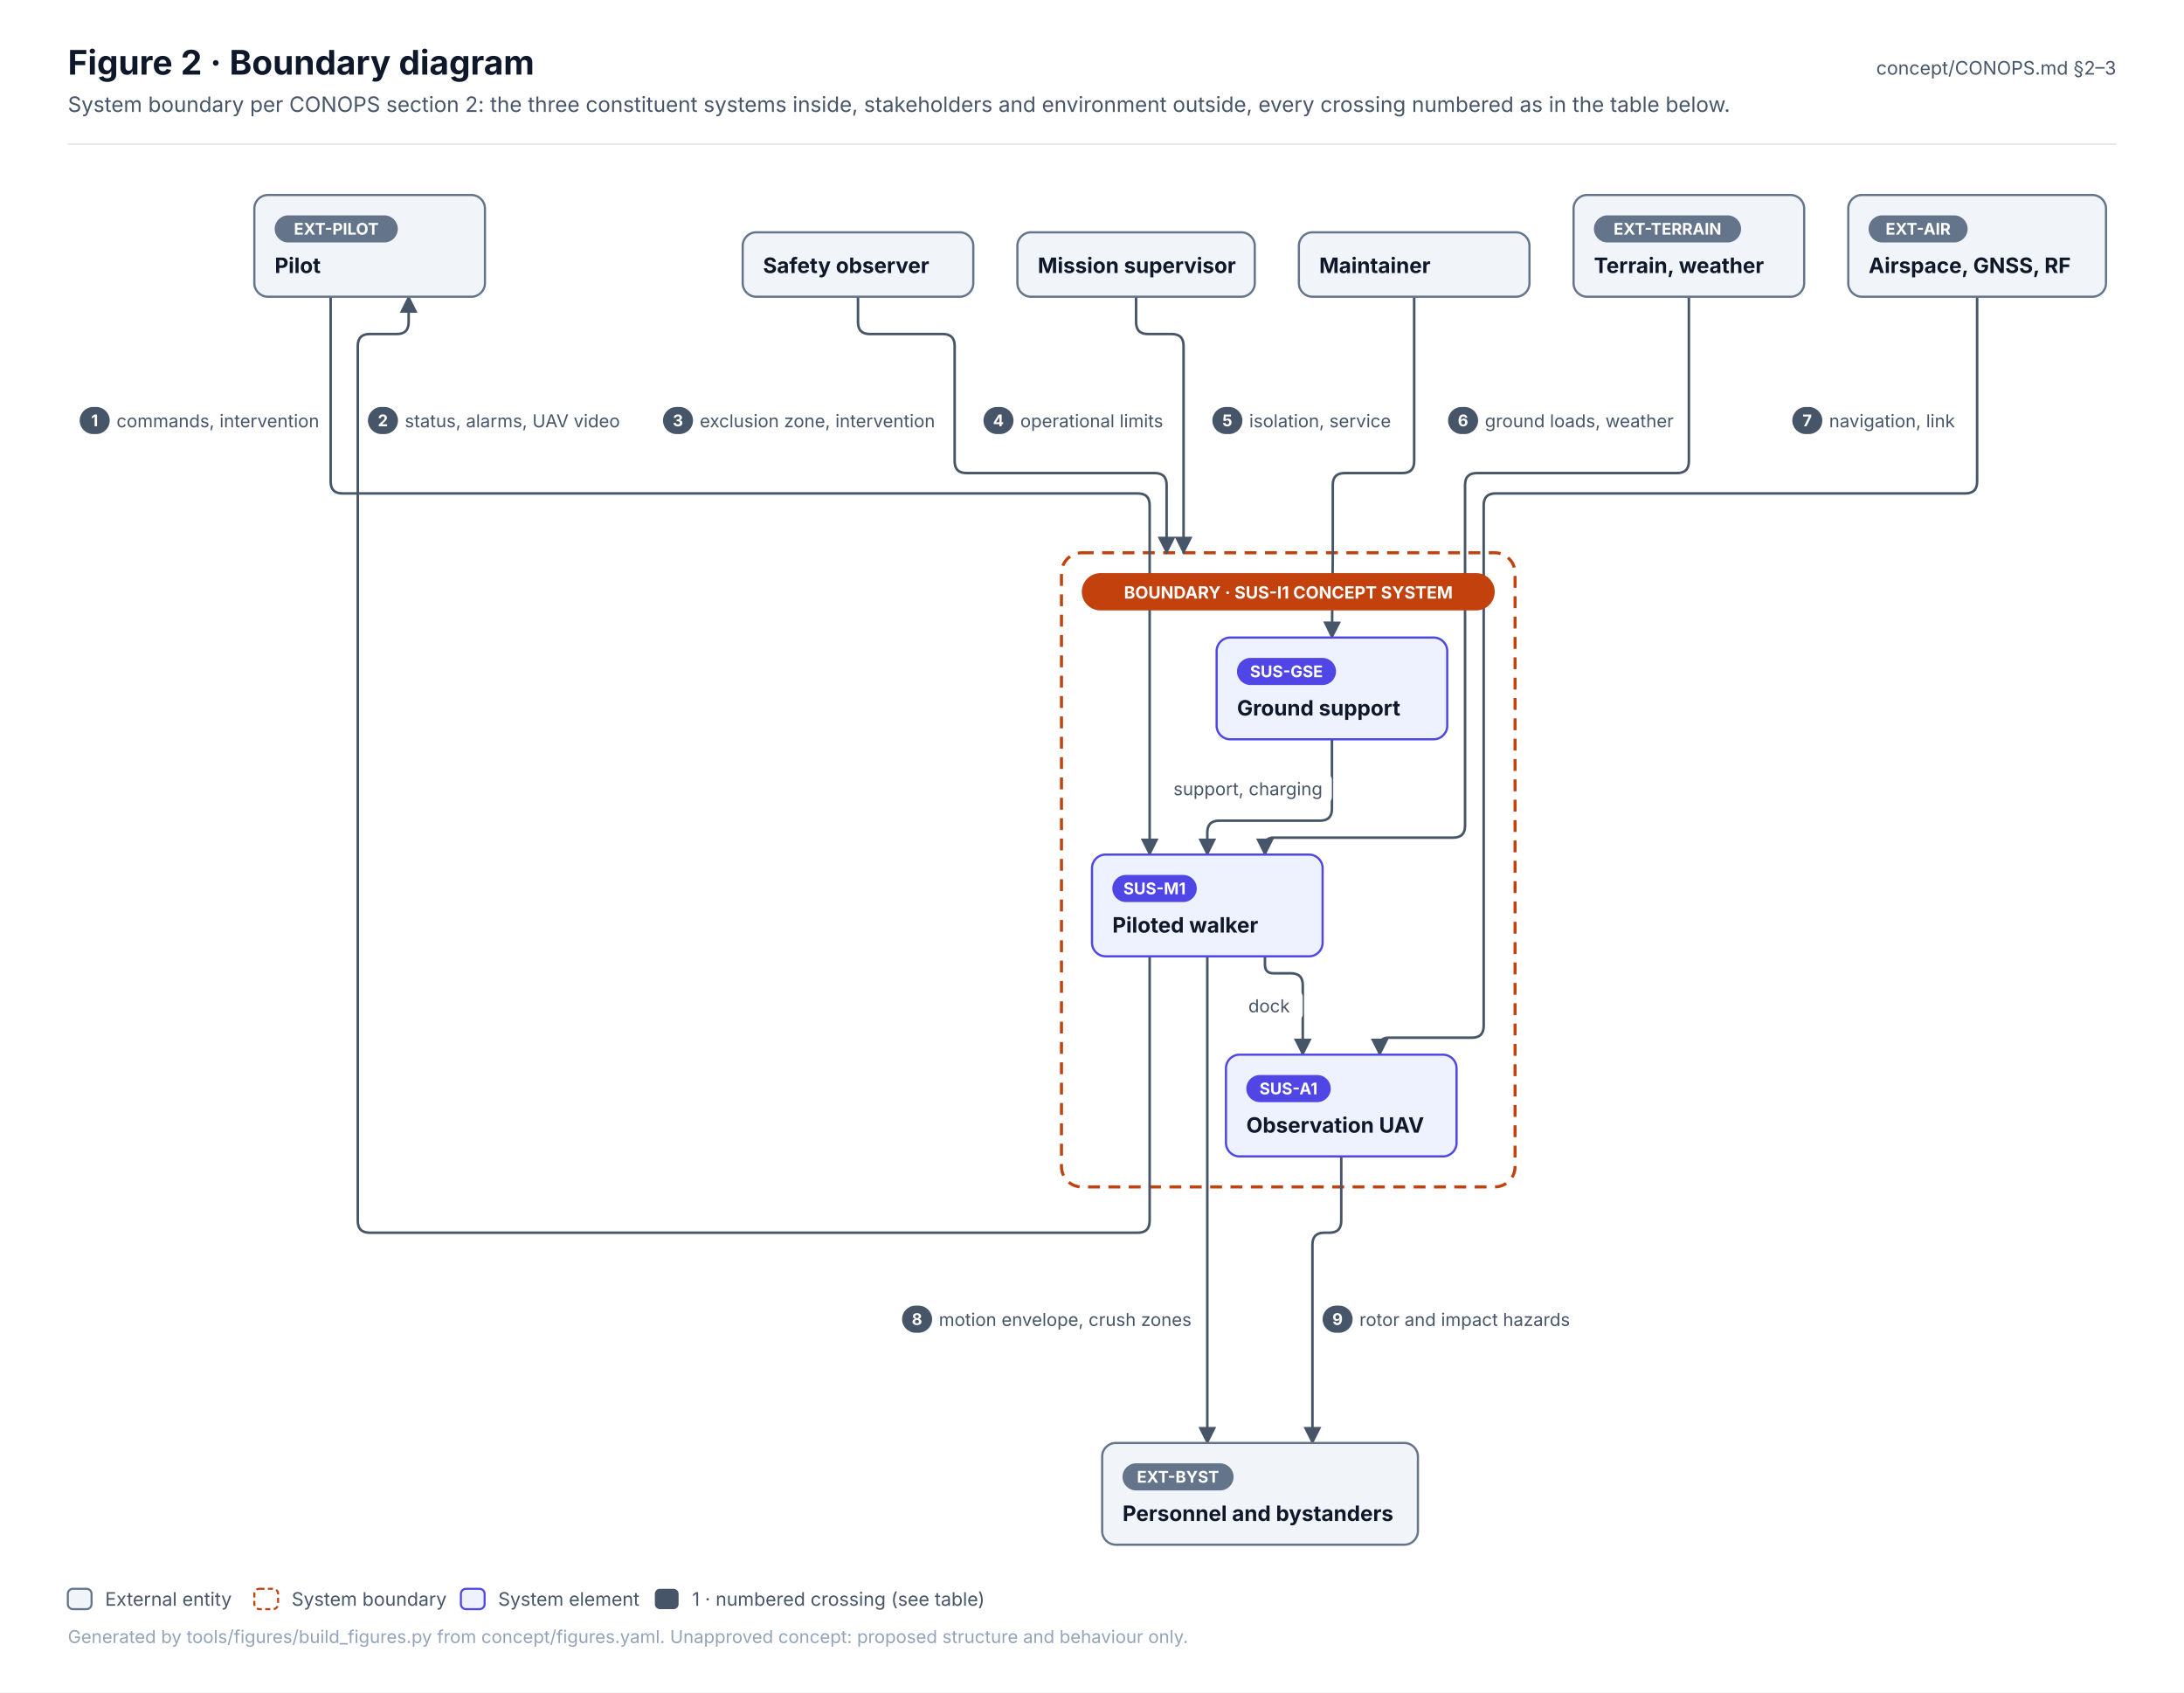
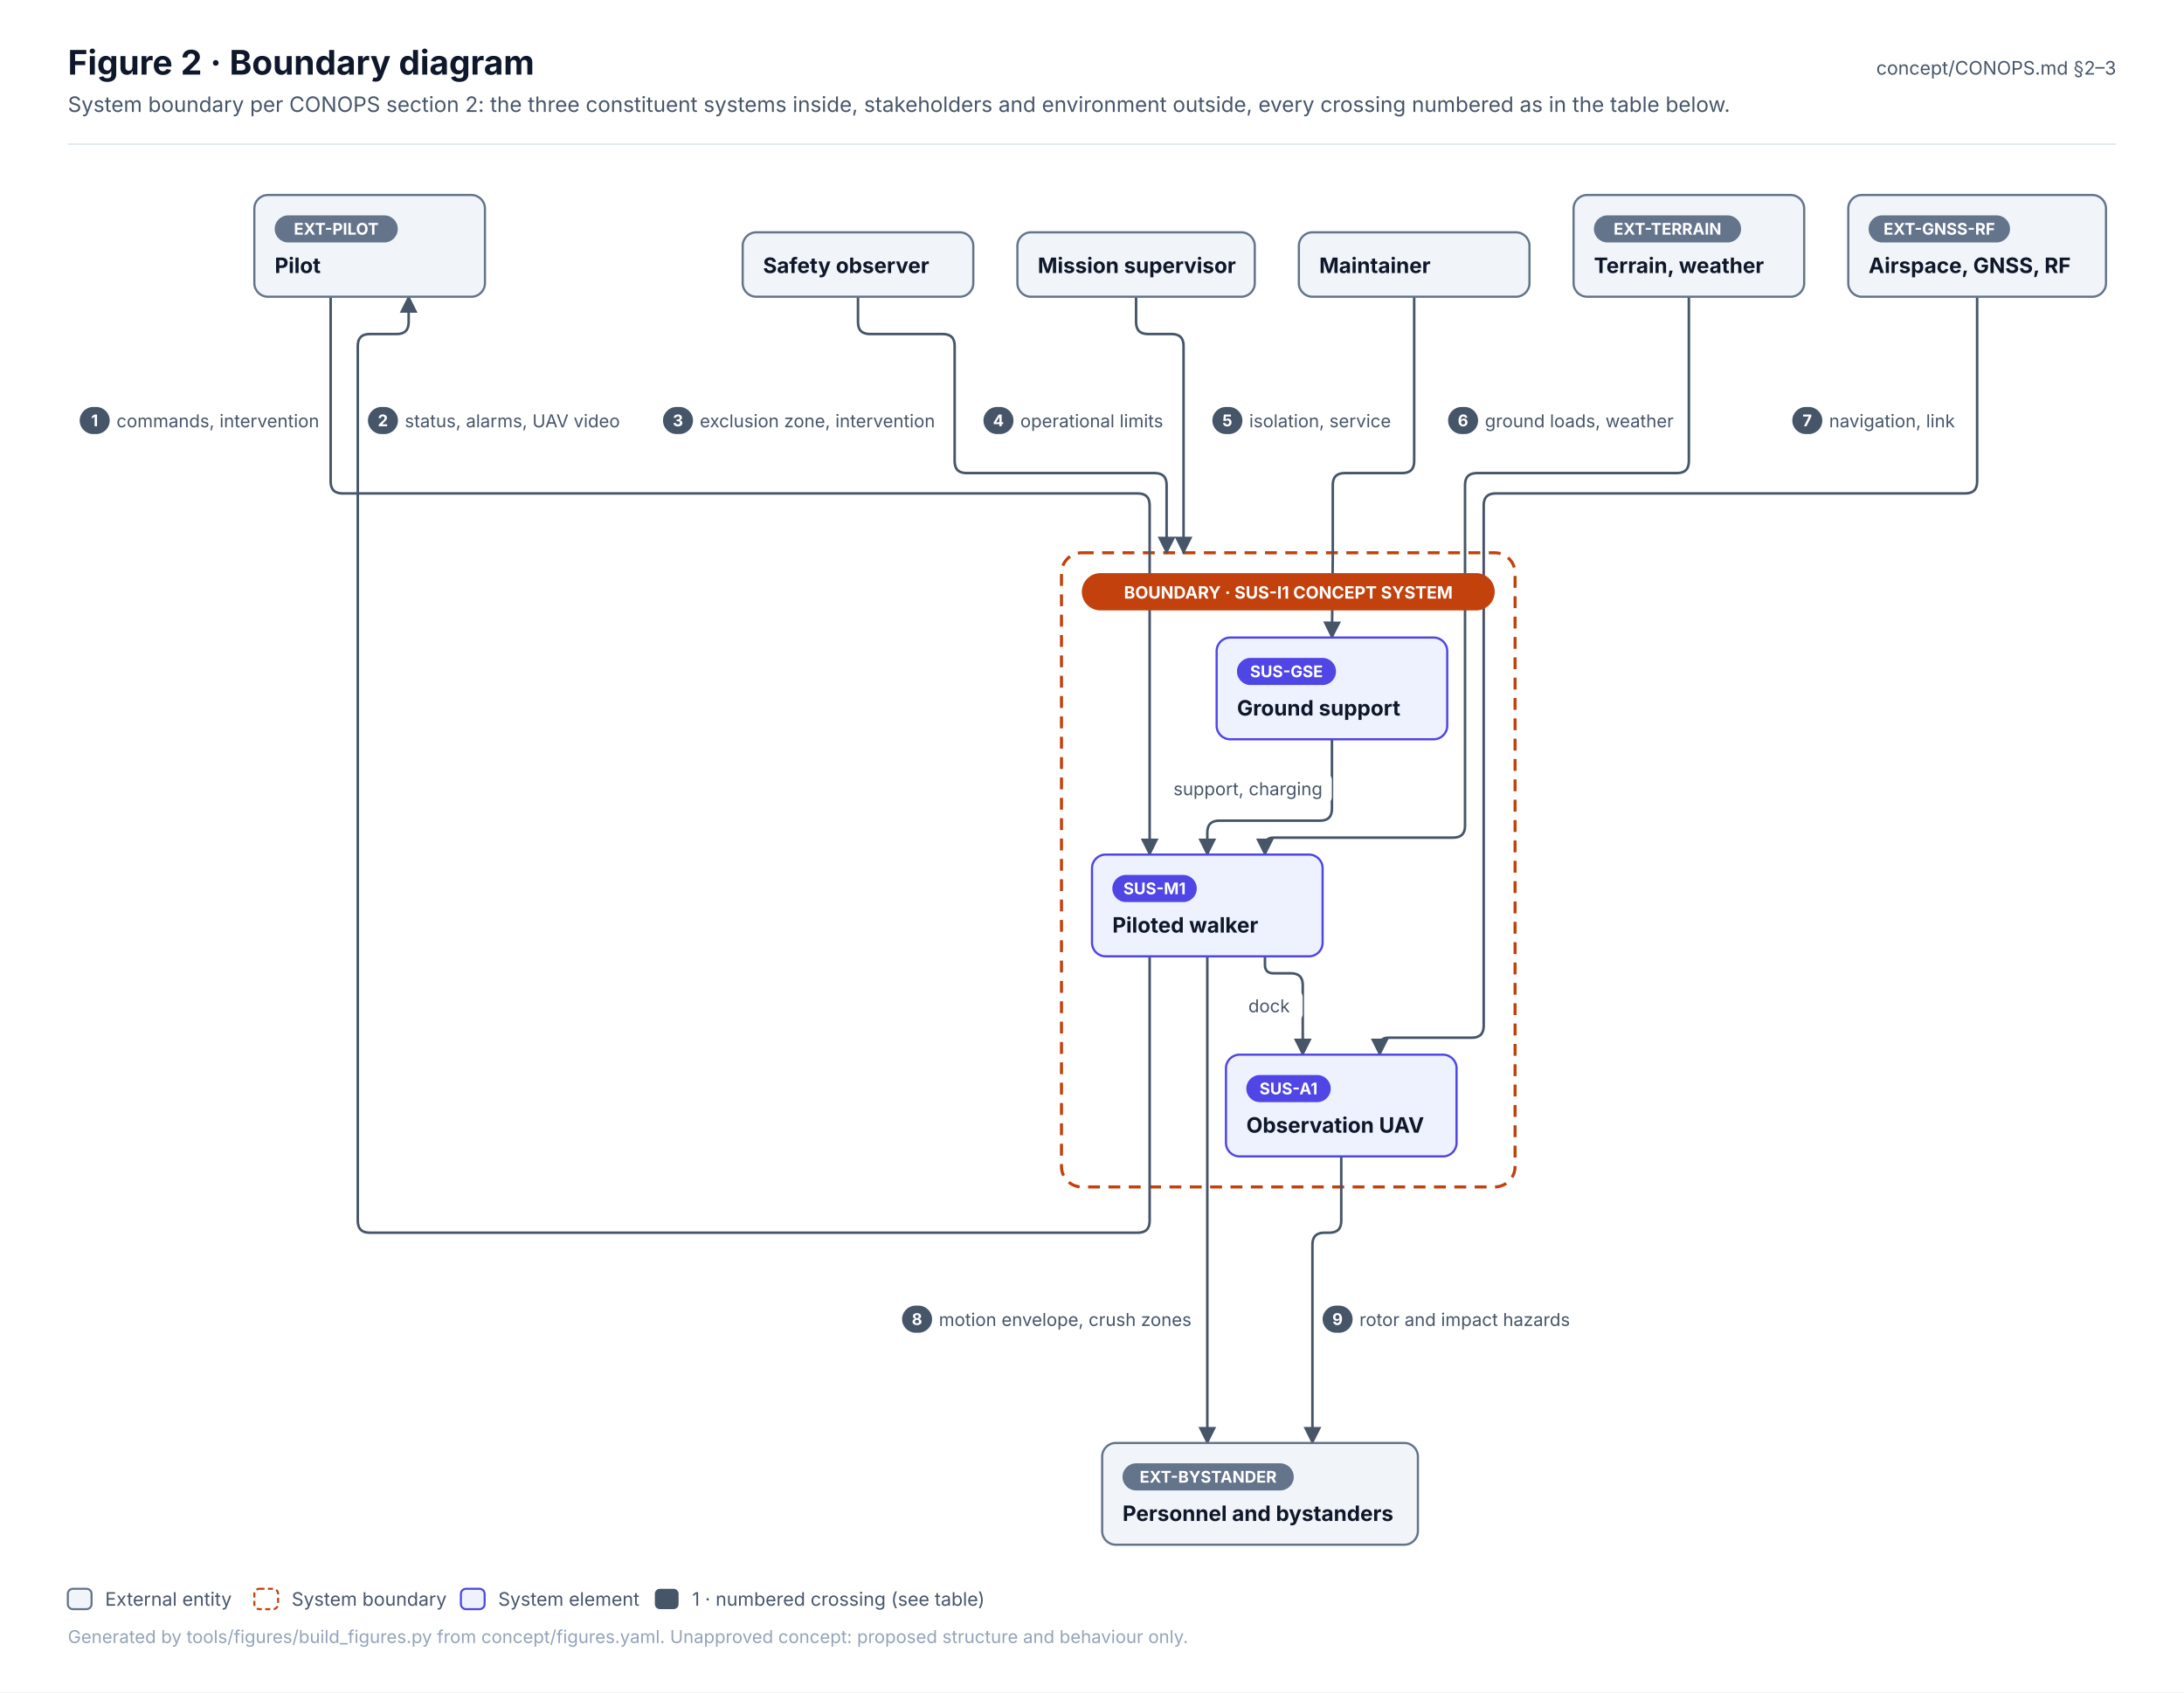
<svg xmlns="http://www.w3.org/2000/svg" width="1288" height="998" viewBox="0 0 1288 998" font-family="Inter, 'Segoe UI', Helvetica, Arial, sans-serif" role="img">
  <defs>
    <pattern id="hatch" patternUnits="userSpaceOnUse" width="6" height="6" patternTransform="rotate(45)">
      <rect width="6" height="6" fill="#F1F5F9" />
      <line x1="0" y1="0" x2="0" y2="6" stroke="#E2E8F0" stroke-width="2" />
    </pattern>
    <marker id="arr-ink" viewBox="0 0 10 10" refX="9" refY="5" markerWidth="7" markerHeight="7" orient="auto-start-reverse">
      <path d="M0 0 L10 5 L0 10 z" fill="#475569" />
    </marker>
    <marker id="dia-ink" viewBox="0 0 16 10" refX="15" refY="5" markerWidth="12" markerHeight="8" orient="auto-start-reverse">
      <path d="M1 5 L8 1 L15 5 L8 9 z" fill="#475569" />
    </marker>
    <marker id="tri-ink" viewBox="0 0 12 12" refX="11" refY="6" markerWidth="10" markerHeight="10" orient="auto-start-reverse">
      <path d="M1 1 L11 6 L1 11 z" fill="#FFFFFF" stroke="#475569" stroke-width="1.2" />
    </marker>
    <marker id="arr-system" viewBox="0 0 10 10" refX="9" refY="5" markerWidth="7" markerHeight="7" orient="auto-start-reverse">
      <path d="M0 0 L10 5 L0 10 z" fill="#4F46E5" />
    </marker>
    <marker id="dia-system" viewBox="0 0 16 10" refX="15" refY="5" markerWidth="12" markerHeight="8" orient="auto-start-reverse">
      <path d="M1 5 L8 1 L15 5 L8 9 z" fill="#4F46E5" />
    </marker>
    <marker id="tri-system" viewBox="0 0 12 12" refX="11" refY="6" markerWidth="10" markerHeight="10" orient="auto-start-reverse">
      <path d="M1 1 L11 6 L1 11 z" fill="#FFFFFF" stroke="#4F46E5" stroke-width="1.2" />
    </marker>
    <marker id="arr-software" viewBox="0 0 10 10" refX="9" refY="5" markerWidth="7" markerHeight="7" orient="auto-start-reverse">
      <path d="M0 0 L10 5 L0 10 z" fill="#0F766E" />
    </marker>
    <marker id="dia-software" viewBox="0 0 16 10" refX="15" refY="5" markerWidth="12" markerHeight="8" orient="auto-start-reverse">
      <path d="M1 5 L8 1 L15 5 L8 9 z" fill="#0F766E" />
    </marker>
    <marker id="tri-software" viewBox="0 0 12 12" refX="11" refY="6" markerWidth="10" markerHeight="10" orient="auto-start-reverse">
      <path d="M1 1 L11 6 L1 11 z" fill="#FFFFFF" stroke="#0F766E" stroke-width="1.2" />
    </marker>
    <marker id="arr-safety" viewBox="0 0 10 10" refX="9" refY="5" markerWidth="7" markerHeight="7" orient="auto-start-reverse">
      <path d="M0 0 L10 5 L0 10 z" fill="#C2410C" />
    </marker>
    <marker id="dia-safety" viewBox="0 0 16 10" refX="15" refY="5" markerWidth="12" markerHeight="8" orient="auto-start-reverse">
      <path d="M1 5 L8 1 L15 5 L8 9 z" fill="#C2410C" />
    </marker>
    <marker id="tri-safety" viewBox="0 0 12 12" refX="11" refY="6" markerWidth="10" markerHeight="10" orient="auto-start-reverse">
      <path d="M1 1 L11 6 L1 11 z" fill="#FFFFFF" stroke="#C2410C" stroke-width="1.2" />
    </marker>
    <marker id="arr-interface" viewBox="0 0 10 10" refX="9" refY="5" markerWidth="7" markerHeight="7" orient="auto-start-reverse">
      <path d="M0 0 L10 5 L0 10 z" fill="#7C3AED" />
    </marker>
    <marker id="dia-interface" viewBox="0 0 16 10" refX="15" refY="5" markerWidth="12" markerHeight="8" orient="auto-start-reverse">
      <path d="M1 5 L8 1 L15 5 L8 9 z" fill="#7C3AED" />
    </marker>
    <marker id="tri-interface" viewBox="0 0 12 12" refX="11" refY="6" markerWidth="10" markerHeight="10" orient="auto-start-reverse">
      <path d="M1 1 L11 6 L1 11 z" fill="#FFFFFF" stroke="#7C3AED" stroke-width="1.2" />
    </marker>
    <marker id="arr-external" viewBox="0 0 10 10" refX="9" refY="5" markerWidth="7" markerHeight="7" orient="auto-start-reverse">
      <path d="M0 0 L10 5 L0 10 z" fill="#64748B" />
    </marker>
    <marker id="dia-external" viewBox="0 0 16 10" refX="15" refY="5" markerWidth="12" markerHeight="8" orient="auto-start-reverse">
      <path d="M1 5 L8 1 L15 5 L8 9 z" fill="#64748B" />
    </marker>
    <marker id="tri-external" viewBox="0 0 12 12" refX="11" refY="6" markerWidth="10" markerHeight="10" orient="auto-start-reverse">
      <path d="M1 1 L11 6 L1 11 z" fill="#FFFFFF" stroke="#64748B" stroke-width="1.2" />
    </marker>
    <marker id="arr-work" viewBox="0 0 10 10" refX="9" refY="5" markerWidth="7" markerHeight="7" orient="auto-start-reverse">
      <path d="M0 0 L10 5 L0 10 z" fill="#475569" />
    </marker>
    <marker id="dia-work" viewBox="0 0 16 10" refX="15" refY="5" markerWidth="12" markerHeight="8" orient="auto-start-reverse">
      <path d="M1 5 L8 1 L15 5 L8 9 z" fill="#475569" />
    </marker>
    <marker id="tri-work" viewBox="0 0 12 12" refX="11" refY="6" markerWidth="10" markerHeight="10" orient="auto-start-reverse">
      <path d="M1 1 L11 6 L1 11 z" fill="#FFFFFF" stroke="#475569" stroke-width="1.2" />
    </marker>
    <marker id="arr-muted" viewBox="0 0 10 10" refX="9" refY="5" markerWidth="7" markerHeight="7" orient="auto-start-reverse">
      <path d="M0 0 L10 5 L0 10 z" fill="#94A3B8" />
    </marker>
    <marker id="dia-muted" viewBox="0 0 16 10" refX="15" refY="5" markerWidth="12" markerHeight="8" orient="auto-start-reverse">
      <path d="M1 5 L8 1 L15 5 L8 9 z" fill="#94A3B8" />
    </marker>
    <marker id="tri-muted" viewBox="0 0 12 12" refX="11" refY="6" markerWidth="10" markerHeight="10" orient="auto-start-reverse">
      <path d="M1 1 L11 6 L1 11 z" fill="#FFFFFF" stroke="#94A3B8" stroke-width="1.2" />
    </marker>
    <marker id="arr-current" viewBox="0 0 10 10" refX="9" refY="5" markerWidth="7" markerHeight="7" orient="auto-start-reverse">
      <path d="M0 0 L10 5 L0 10 z" fill="#0F172A" />
    </marker>
    <marker id="dia-current" viewBox="0 0 16 10" refX="15" refY="5" markerWidth="12" markerHeight="8" orient="auto-start-reverse">
      <path d="M1 5 L8 1 L15 5 L8 9 z" fill="#0F172A" />
    </marker>
    <marker id="tri-current" viewBox="0 0 12 12" refX="11" refY="6" markerWidth="10" markerHeight="10" orient="auto-start-reverse">
      <path d="M1 1 L11 6 L1 11 z" fill="#FFFFFF" stroke="#0F172A" stroke-width="1.2" />
    </marker>
    <marker id="arr-ok" viewBox="0 0 10 10" refX="9" refY="5" markerWidth="7" markerHeight="7" orient="auto-start-reverse">
      <path d="M0 0 L10 5 L0 10 z" fill="#2E9E6A" />
    </marker>
    <marker id="dia-ok" viewBox="0 0 16 10" refX="15" refY="5" markerWidth="12" markerHeight="8" orient="auto-start-reverse">
      <path d="M1 5 L8 1 L15 5 L8 9 z" fill="#2E9E6A" />
    </marker>
    <marker id="tri-ok" viewBox="0 0 12 12" refX="11" refY="6" markerWidth="10" markerHeight="10" orient="auto-start-reverse">
      <path d="M1 1 L11 6 L1 11 z" fill="#FFFFFF" stroke="#2E9E6A" stroke-width="1.2" />
    </marker>
    <marker id="arr-amber" viewBox="0 0 10 10" refX="9" refY="5" markerWidth="7" markerHeight="7" orient="auto-start-reverse">
      <path d="M0 0 L10 5 L0 10 z" fill="#D97706" />
    </marker>
    <marker id="dia-amber" viewBox="0 0 16 10" refX="15" refY="5" markerWidth="12" markerHeight="8" orient="auto-start-reverse">
      <path d="M1 5 L8 1 L15 5 L8 9 z" fill="#D97706" />
    </marker>
    <marker id="tri-amber" viewBox="0 0 12 12" refX="11" refY="6" markerWidth="10" markerHeight="10" orient="auto-start-reverse">
      <path d="M1 1 L11 6 L1 11 z" fill="#FFFFFF" stroke="#D97706" stroke-width="1.2" />
    </marker>
    <marker id="arr-red" viewBox="0 0 10 10" refX="9" refY="5" markerWidth="7" markerHeight="7" orient="auto-start-reverse">
      <path d="M0 0 L10 5 L0 10 z" fill="#D2553F" />
    </marker>
    <marker id="dia-red" viewBox="0 0 16 10" refX="15" refY="5" markerWidth="12" markerHeight="8" orient="auto-start-reverse">
      <path d="M1 5 L8 1 L15 5 L8 9 z" fill="#D2553F" />
    </marker>
    <marker id="tri-red" viewBox="0 0 12 12" refX="11" refY="6" markerWidth="10" markerHeight="10" orient="auto-start-reverse">
      <path d="M1 1 L11 6 L1 11 z" fill="#FFFFFF" stroke="#D2553F" stroke-width="1.2" />
    </marker>
  </defs>
  <rect x="0" y="0" width="1288" height="998" rx="0" fill="#FFFFFF" stroke="none" stroke-width="0" />
  <text x="40" y="44" font-size="20" fill="#0F172A" font-weight="700">Figure 2 · Boundary diagram</text>
  <text x="40" y="66" font-size="12.5" fill="#475569">System boundary per CONOPS section 2: the three constituent systems inside, stakeholders and environment outside, every crossing numbered as in the table below.</text>
  <text x="1248" y="44" font-size="11" fill="#475569" text-anchor="end">concept/CONOPS.md §2–3</text>
  <line x1="40" y1="85" x2="1248" y2="85" stroke="#E2E8F0" stroke-width="1" />
  <g transform="translate(40 109)">
    <rect x="586" y="217" width="267.5" height="374" rx="12" fill="none" stroke="#C2410C" stroke-width="1.8" stroke-dasharray="7 5" />
    <path d="M155 66 L155 175 Q155 182 162 182 L631 182 Q638 182 638 189 L638 395" stroke="#475569" stroke-width="1.5" fill="none" stroke-linejoin="round" stroke-linecap="round" marker-end="url(#arr-ink)" />
    <path d="M638 455 L638 611 Q638 618 631 618 L178 618 Q171 618 171 611 L171 95 Q171 88 178 88 L194 88 Q201 88 201 81 L201 66" stroke="#475569" stroke-width="1.5" fill="none" stroke-linejoin="round" stroke-linecap="round" marker-end="url(#arr-ink)" />
    <path d="M466 66 L466 81 Q466 88 473 88 L516 88 Q523 88 523 95 L523 163 Q523 170 530 170 L641 170 Q648 170 648 177 L648 217" stroke="#475569" stroke-width="1.5" fill="none" stroke-linejoin="round" stroke-linecap="round" marker-end="url(#arr-ink)" />
    <path d="M630 66 L630 81 Q630 88 637 88 L651 88 Q658 88 658 95 L658 217" stroke="#475569" stroke-width="1.5" fill="none" stroke-linejoin="round" stroke-linecap="round" marker-end="url(#arr-ink)" />
    <path d="M794 66 L794 163 Q794 170 787 170 L753 170 Q746 170 746 177 L746 205 Q746 212 746 219 L745.5 267" stroke="#475569" stroke-width="1.5" fill="none" stroke-linejoin="round" stroke-linecap="round" marker-end="url(#arr-ink)" />
    <path d="M956 66 L956 163 Q956 170 949 170 L831 170 Q824 170 824 177 L824 205 Q824 212 824 219 L824 378 Q824 385 817 385 L711 385 Q706 385 706 390 L706 395" stroke="#475569" stroke-width="1.5" fill="none" stroke-linejoin="round" stroke-linecap="round" marker-end="url(#arr-ink)" />
    <path d="M1126 66 L1126 175 Q1126 182 1119 182 L842 182 Q835 182 835 189 L835 205 Q835 212 835 219 L835 496 Q835 503 828 503 L778.7 503 Q773.7 503 773.7 508 L773.7 513" stroke="#475569" stroke-width="1.5" fill="none" stroke-linejoin="round" stroke-linecap="round" marker-end="url(#arr-ink)" />
    <path d="M672 455 L672 742" stroke="#475569" stroke-width="1.5" fill="none" stroke-linejoin="round" stroke-linecap="round" marker-end="url(#arr-ink)" />
    <path d="M751 573 L751 611 Q751 618 744 618 L741 618 Q734 618 734 625 L734 742" stroke="#475569" stroke-width="1.5" fill="none" stroke-linejoin="round" stroke-linecap="round" marker-end="url(#arr-ink)" />
    <path d="M745.5 327 L745.5 368 Q745.5 375 738.5 375 L679 375 Q672 375 672 382 L672 395" stroke="#475569" stroke-width="1.5" fill="none" stroke-linejoin="round" stroke-linecap="round" marker-end="url(#arr-ink)" />
    <path d="M706 455 L706 460 Q706 465 711 465 L721.3 465 Q728.3 465 728.3 472 L728.3 513" stroke="#475569" stroke-width="1.5" fill="none" stroke-linejoin="round" stroke-linecap="round" marker-end="url(#arr-ink)" />
    <rect x="598" y="229" width="243.5" height="22" rx="11" fill="#C2410C" stroke="none" stroke-width="0" />
    <text x="719.8" y="244" font-size="10" fill="#FFFFFF" font-weight="700" text-anchor="middle">BOUNDARY · SUS-I1 CONCEPT SYSTEM</text>
    <rect x="110" y="6" width="136" height="60" rx="8" fill="#F1F5F9" stroke="#64748B" stroke-width="1.3" />
    <rect x="122" y="18" width="72.6" height="16" rx="8.0" fill="#64748B" stroke="none" stroke-width="1" />
    <text x="158.3" y="29.4" font-size="9.5" fill="#FFFFFF" font-weight="700" text-anchor="middle">EXT-PILOT</text>
    <text x="122" y="52" font-size="12.5" fill="#0F172A" font-weight="700">Pilot</text>
    <rect x="398" y="28" width="136" height="38" rx="8" fill="#F1F5F9" stroke="#64748B" stroke-width="1.3" />
    <text x="410" y="52" font-size="12.5" fill="#0F172A" font-weight="700">Safety observer</text>
    <rect x="560" y="28" width="140" height="38" rx="8" fill="#F1F5F9" stroke="#64748B" stroke-width="1.3" />
    <text x="572" y="52" font-size="12.5" fill="#0F172A" font-weight="700">Mission supervisor</text>
    <rect x="726" y="28" width="136" height="38" rx="8" fill="#F1F5F9" stroke="#64748B" stroke-width="1.3" />
    <text x="738" y="52" font-size="12.5" fill="#0F172A" font-weight="700">Maintainer</text>
    <rect x="888" y="6" width="136" height="60" rx="8" fill="#F1F5F9" stroke="#64748B" stroke-width="1.3" />
    <rect x="900" y="18" width="86.8" height="16" rx="8.0" fill="#64748B" stroke="none" stroke-width="1" />
    <text x="943.4" y="29.4" font-size="9.5" fill="#FFFFFF" font-weight="700" text-anchor="middle">EXT-TERRAIN</text>
    <text x="900" y="52" font-size="12.5" fill="#0F172A" font-weight="700">Terrain, weather</text>
    <rect x="1050" y="6" width="152" height="60" rx="8" fill="#F1F5F9" stroke="#64748B" stroke-width="1.3" />
-     <rect x="1062" y="18" width="58.4" height="16" rx="8.0" fill="#64748B" stroke="none" stroke-width="1" />
-     <text x="1091.2" y="29.4" font-size="9.5" fill="#FFFFFF" font-weight="700" text-anchor="middle">EXT-AIR</text>
+     <rect x="1062" y="18" width="83.4" height="16" rx="8.0" fill="#64748B" stroke="none" stroke-width="1" />
+     <text x="1103.7" y="29.4" font-size="9.5" fill="#FFFFFF" font-weight="700" text-anchor="middle">EXT-GNSS-RF</text>
    <text x="1062" y="52" font-size="12.5" fill="#0F172A" font-weight="700">Airspace, GNSS, RF</text>
    <rect x="604" y="395" width="136" height="60" rx="8" fill="#EEF2FF" stroke="#4F46E5" stroke-width="1.3" />
    <rect x="616" y="407" width="49.8" height="16" rx="8.0" fill="#4F46E5" stroke="none" stroke-width="1" />
    <text x="640.9" y="418.4" font-size="9.5" fill="#FFFFFF" font-weight="700" text-anchor="middle">SUS-M1</text>
    <text x="616" y="441" font-size="12.5" fill="#0F172A" font-weight="700">Piloted walker</text>
    <rect x="683" y="513" width="136" height="60" rx="8" fill="#EEF2FF" stroke="#4F46E5" stroke-width="1.3" />
    <rect x="695" y="525" width="49.8" height="16" rx="8.0" fill="#4F46E5" stroke="none" stroke-width="1" />
    <text x="719.9" y="536.4" font-size="9.5" fill="#FFFFFF" font-weight="700" text-anchor="middle">SUS-A1</text>
    <text x="695" y="559" font-size="12.5" fill="#0F172A" font-weight="700">Observation UAV</text>
    <rect x="677.5" y="267" width="136" height="60" rx="8" fill="#EEF2FF" stroke="#4F46E5" stroke-width="1.3" />
    <rect x="689.5" y="279" width="58.4" height="16" rx="8.0" fill="#4F46E5" stroke="none" stroke-width="1" />
    <text x="718.7" y="290.4" font-size="9.5" fill="#FFFFFF" font-weight="700" text-anchor="middle">SUS-GSE</text>
    <text x="689.5" y="313" font-size="12.5" fill="#0F172A" font-weight="700">Ground support</text>
    <rect x="610" y="742" width="186.2" height="60" rx="8" fill="#F1F5F9" stroke="#64748B" stroke-width="1.3" />
-     <rect x="622" y="754" width="65.5" height="16" rx="8.0" fill="#64748B" stroke="none" stroke-width="1" />
-     <text x="654.7" y="765.4" font-size="9.5" fill="#FFFFFF" font-weight="700" text-anchor="middle">EXT-BYST</text>
+     <rect x="622" y="754" width="101" height="16" rx="8.0" fill="#64748B" stroke="none" stroke-width="1" />
+     <text x="672.5" y="765.4" font-size="9.5" fill="#FFFFFF" font-weight="700" text-anchor="middle">EXT-BYSTANDER</text>
    <text x="622" y="788" font-size="12.5" fill="#0F172A" font-weight="700">Personnel and bystanders</text>
    <rect x="4" y="130" width="149.4" height="18" rx="4" fill="#FFFFFF" stroke="none" stroke-width="0" opacity="0.92" />
    <rect x="7" y="131" width="17.7" height="16" rx="8.0" fill="#475569" stroke="none" stroke-width="1" />
    <text x="15.8" y="142.4" font-size="9.5" fill="#FFFFFF" font-weight="700" text-anchor="middle">1</text>
    <text x="28.7" y="143" font-size="10.5" fill="#475569">commands, intervention</text>
    <rect x="174" y="130" width="163.1" height="18" rx="4" fill="#FFFFFF" stroke="none" stroke-width="0" opacity="0.92" />
    <rect x="177" y="131" width="17.7" height="16" rx="8.0" fill="#475569" stroke="none" stroke-width="1" />
    <text x="185.8" y="142.4" font-size="9.5" fill="#FFFFFF" font-weight="700" text-anchor="middle">2</text>
    <text x="198.7" y="143" font-size="10.5" fill="#475569">status, alarms, UAV video</text>
    <rect x="348" y="130" width="173.2" height="18" rx="4" fill="#FFFFFF" stroke="none" stroke-width="0" opacity="0.92" />
    <rect x="351" y="131" width="17.7" height="16" rx="8.0" fill="#475569" stroke="none" stroke-width="1" />
    <text x="359.8" y="142.4" font-size="9.5" fill="#FFFFFF" font-weight="700" text-anchor="middle">3</text>
    <text x="372.7" y="143" font-size="10.5" fill="#475569">exclusion zone, intervention</text>
    <rect x="537" y="130" width="119.1" height="18" rx="4" fill="#FFFFFF" stroke="none" stroke-width="0" opacity="0.92" />
    <rect x="540" y="131" width="17.7" height="16" rx="8.0" fill="#475569" stroke="none" stroke-width="1" />
    <text x="548.8" y="142.4" font-size="9.5" fill="#FFFFFF" font-weight="700" text-anchor="middle">4</text>
    <text x="561.7" y="143" font-size="10.5" fill="#475569">operational limits</text>
    <rect x="672" y="130" width="119.5" height="18" rx="4" fill="#FFFFFF" stroke="none" stroke-width="0" opacity="0.92" />
    <rect x="675" y="131" width="17.7" height="16" rx="8.0" fill="#475569" stroke="none" stroke-width="1" />
    <text x="683.8" y="142.4" font-size="9.5" fill="#FFFFFF" font-weight="700" text-anchor="middle">5</text>
    <text x="696.7" y="143" font-size="10.5" fill="#475569">isolation, service</text>
    <rect x="811" y="130" width="142.9" height="18" rx="4" fill="#FFFFFF" stroke="none" stroke-width="0" opacity="0.92" />
    <rect x="814" y="131" width="17.7" height="16" rx="8.0" fill="#475569" stroke="none" stroke-width="1" />
    <text x="822.8" y="142.4" font-size="9.5" fill="#FFFFFF" font-weight="700" text-anchor="middle">6</text>
    <text x="835.7" y="143" font-size="10.5" fill="#475569">ground loads, weather</text>
    <rect x="1014" y="130" width="109.9" height="18" rx="4" fill="#FFFFFF" stroke="none" stroke-width="0" opacity="0.92" />
    <rect x="1017" y="131" width="17.7" height="16" rx="8.0" fill="#475569" stroke="none" stroke-width="1" />
    <text x="1025.8" y="142.4" font-size="9.5" fill="#FFFFFF" font-weight="700" text-anchor="middle">7</text>
    <text x="1038.7" y="143" font-size="10.5" fill="#475569">navigation, link</text>
    <rect x="489" y="660" width="180.5" height="18" rx="4" fill="#FFFFFF" stroke="none" stroke-width="0" opacity="0.92" />
    <rect x="492" y="661" width="17.7" height="16" rx="8.0" fill="#475569" stroke="none" stroke-width="1" />
    <text x="500.8" y="672.4" font-size="9.5" fill="#FFFFFF" font-weight="700" text-anchor="middle">8</text>
    <text x="513.7" y="673" font-size="10.5" fill="#475569">motion envelope, crush zones</text>
    <rect x="737" y="660" width="157.1" height="18" rx="4" fill="#FFFFFF" stroke="none" stroke-width="0" opacity="0.92" />
    <rect x="740" y="661" width="17.7" height="16" rx="8.0" fill="#475569" stroke="none" stroke-width="1" />
    <text x="748.8" y="672.4" font-size="9.5" fill="#FFFFFF" font-weight="700" text-anchor="middle">9</text>
    <text x="761.7" y="673" font-size="10.5" fill="#475569">rotor and impact hazards</text>
    <rect x="647" y="347" width="98.5" height="18" rx="4" fill="#FFFFFF" stroke="none" stroke-width="0" opacity="0.92" />
    <text x="652" y="360" font-size="10.5" fill="#475569">support, charging</text>
    <rect x="691.2" y="475" width="37.1" height="18" rx="4" fill="#FFFFFF" stroke="none" stroke-width="0" opacity="0.92" />
    <text x="696.2" y="488" font-size="10.5" fill="#475569">dock</text>
  </g>
  <rect x="40" y="937" width="14" height="12" rx="3" fill="#F1F5F9" stroke="#64748B" stroke-width="1.2" />
  <text x="62" y="947" font-size="11" fill="#475569">External entity</text>
  <rect x="150" y="937" width="14" height="12" rx="3" fill="none" stroke="#C2410C" stroke-width="1.2" stroke-dasharray="3 2" />
  <text x="172" y="947" font-size="11" fill="#475569">System boundary</text>
  <rect x="271.8" y="937" width="14" height="12" rx="3" fill="#EEF2FF" stroke="#4F46E5" stroke-width="1.2" />
  <text x="293.8" y="947" font-size="11" fill="#475569">System element</text>
  <rect x="386.2" y="937" width="14" height="12" rx="3" fill="#475569" stroke="none" stroke-width="1.2" />
  <text x="408.2" y="947" font-size="11" fill="#475569">1 · numbered crossing (see table)</text>
  <text x="40" y="969" font-size="10.5" fill="#94A3B8">Generated by tools/figures/build_figures.py from concept/figures.yaml. Unapproved concept: proposed structure and behaviour only.</text>
</svg>
